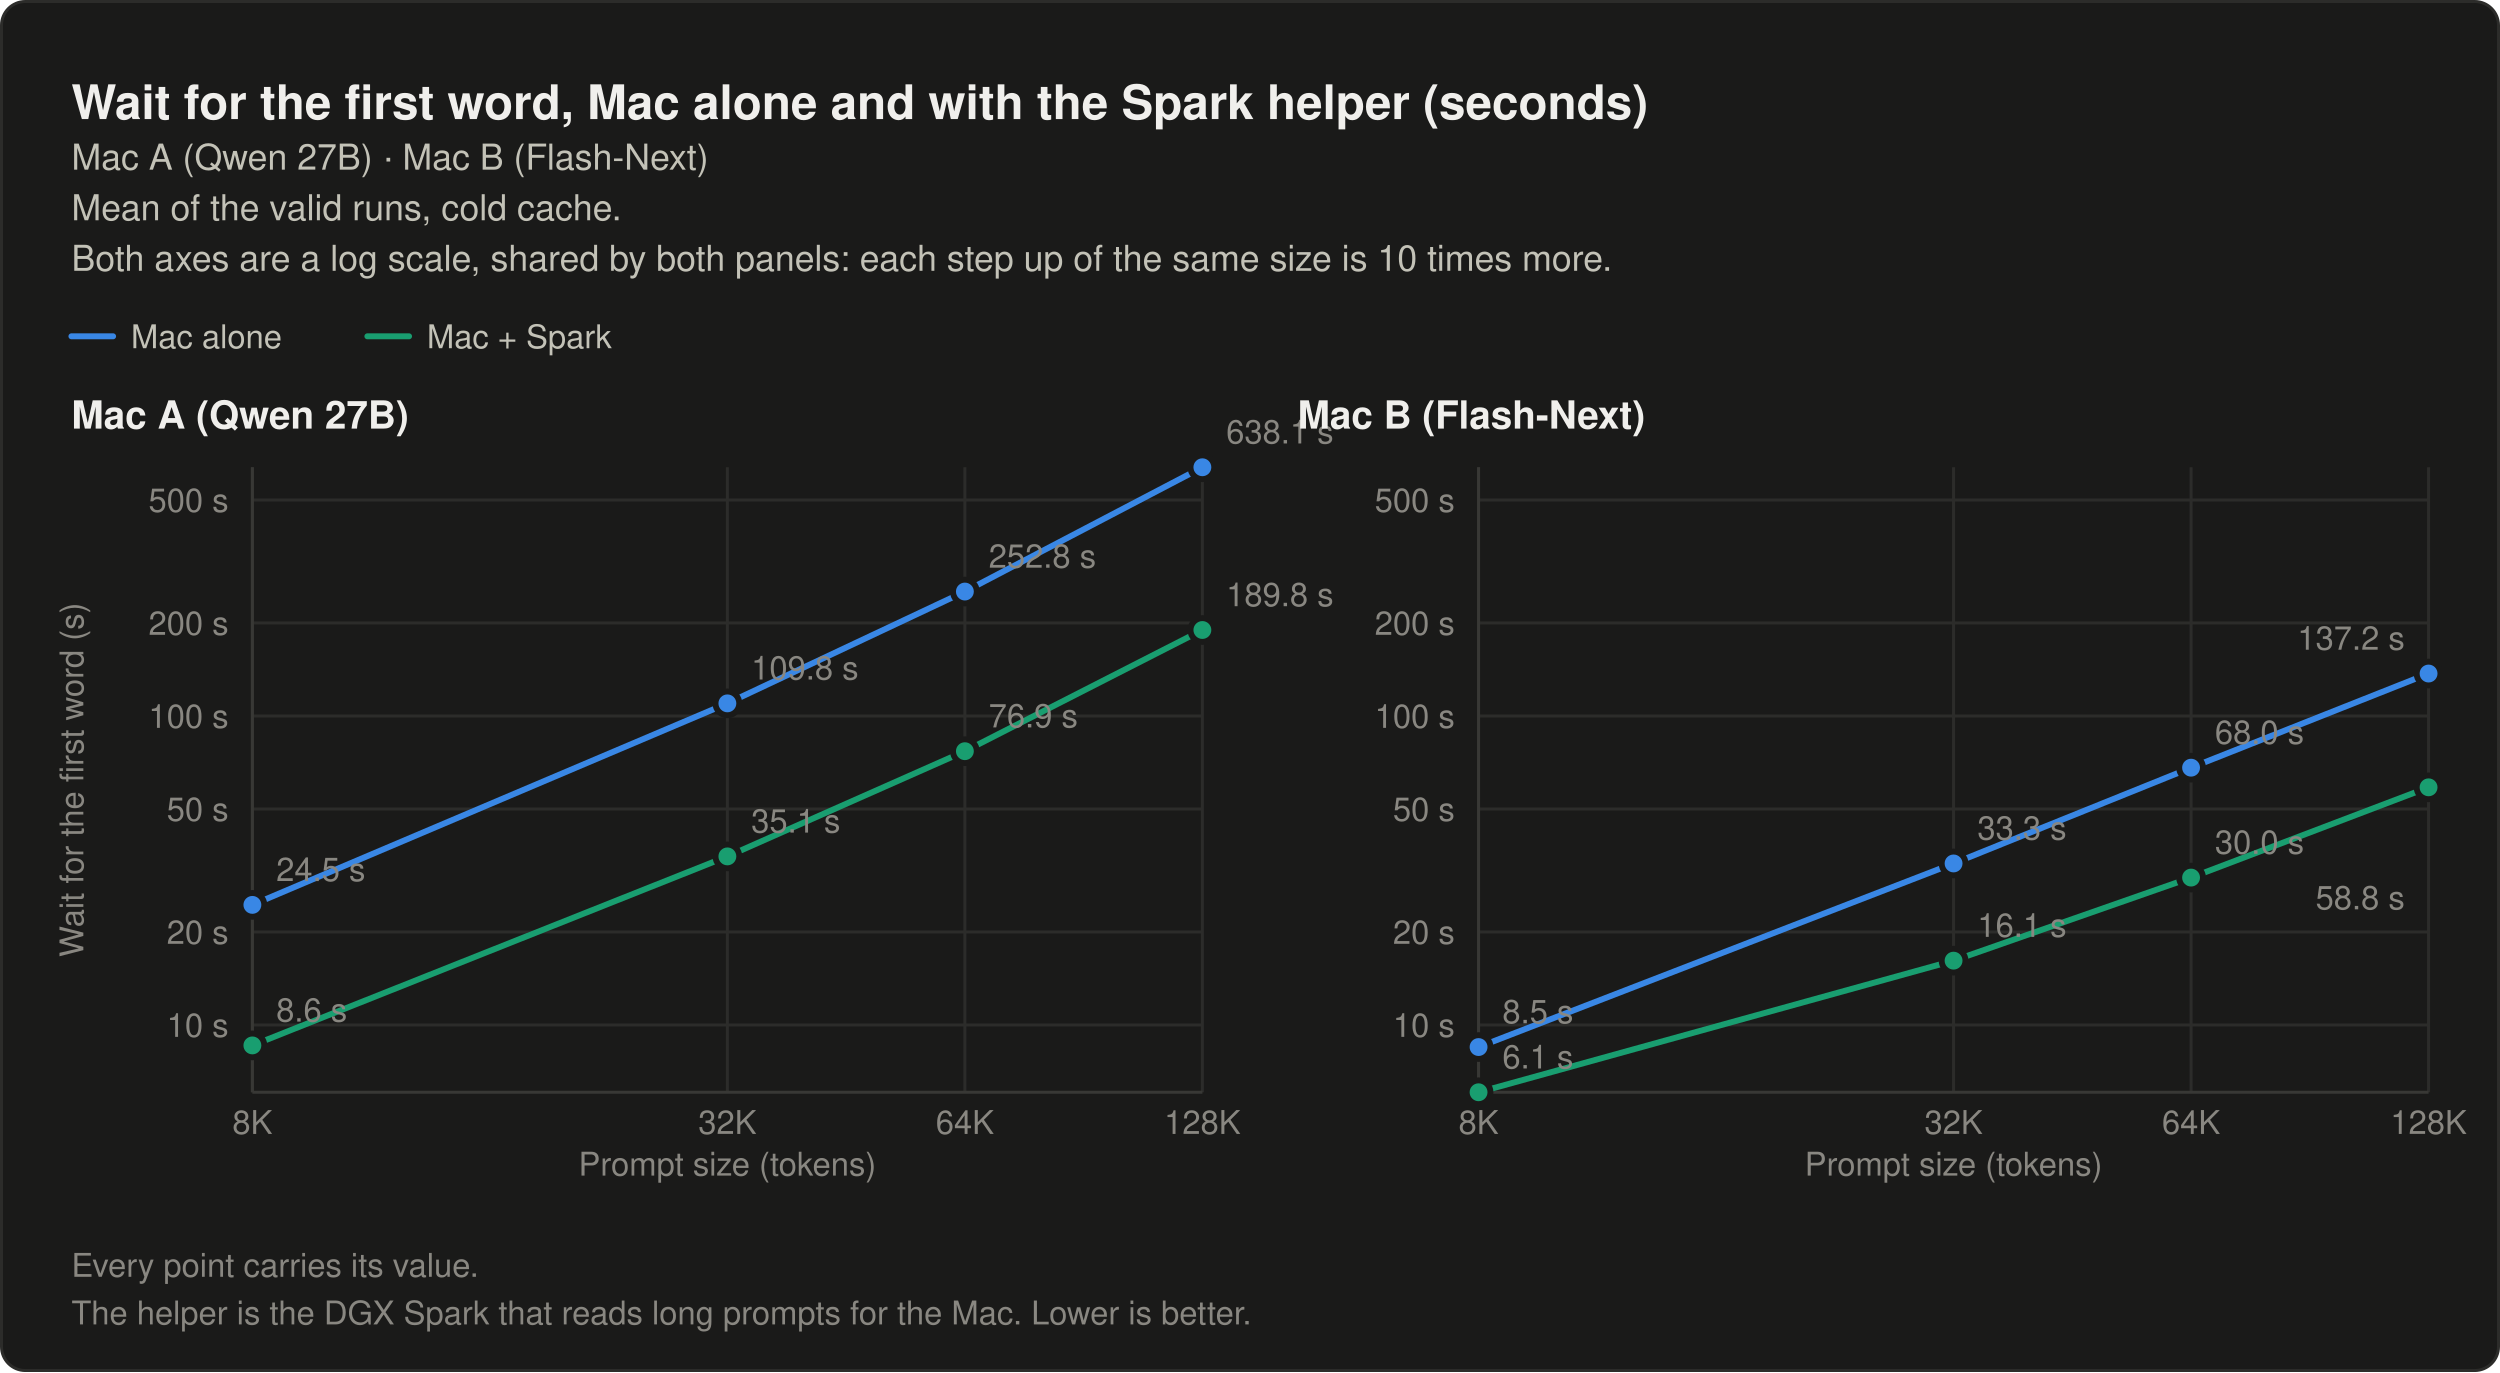
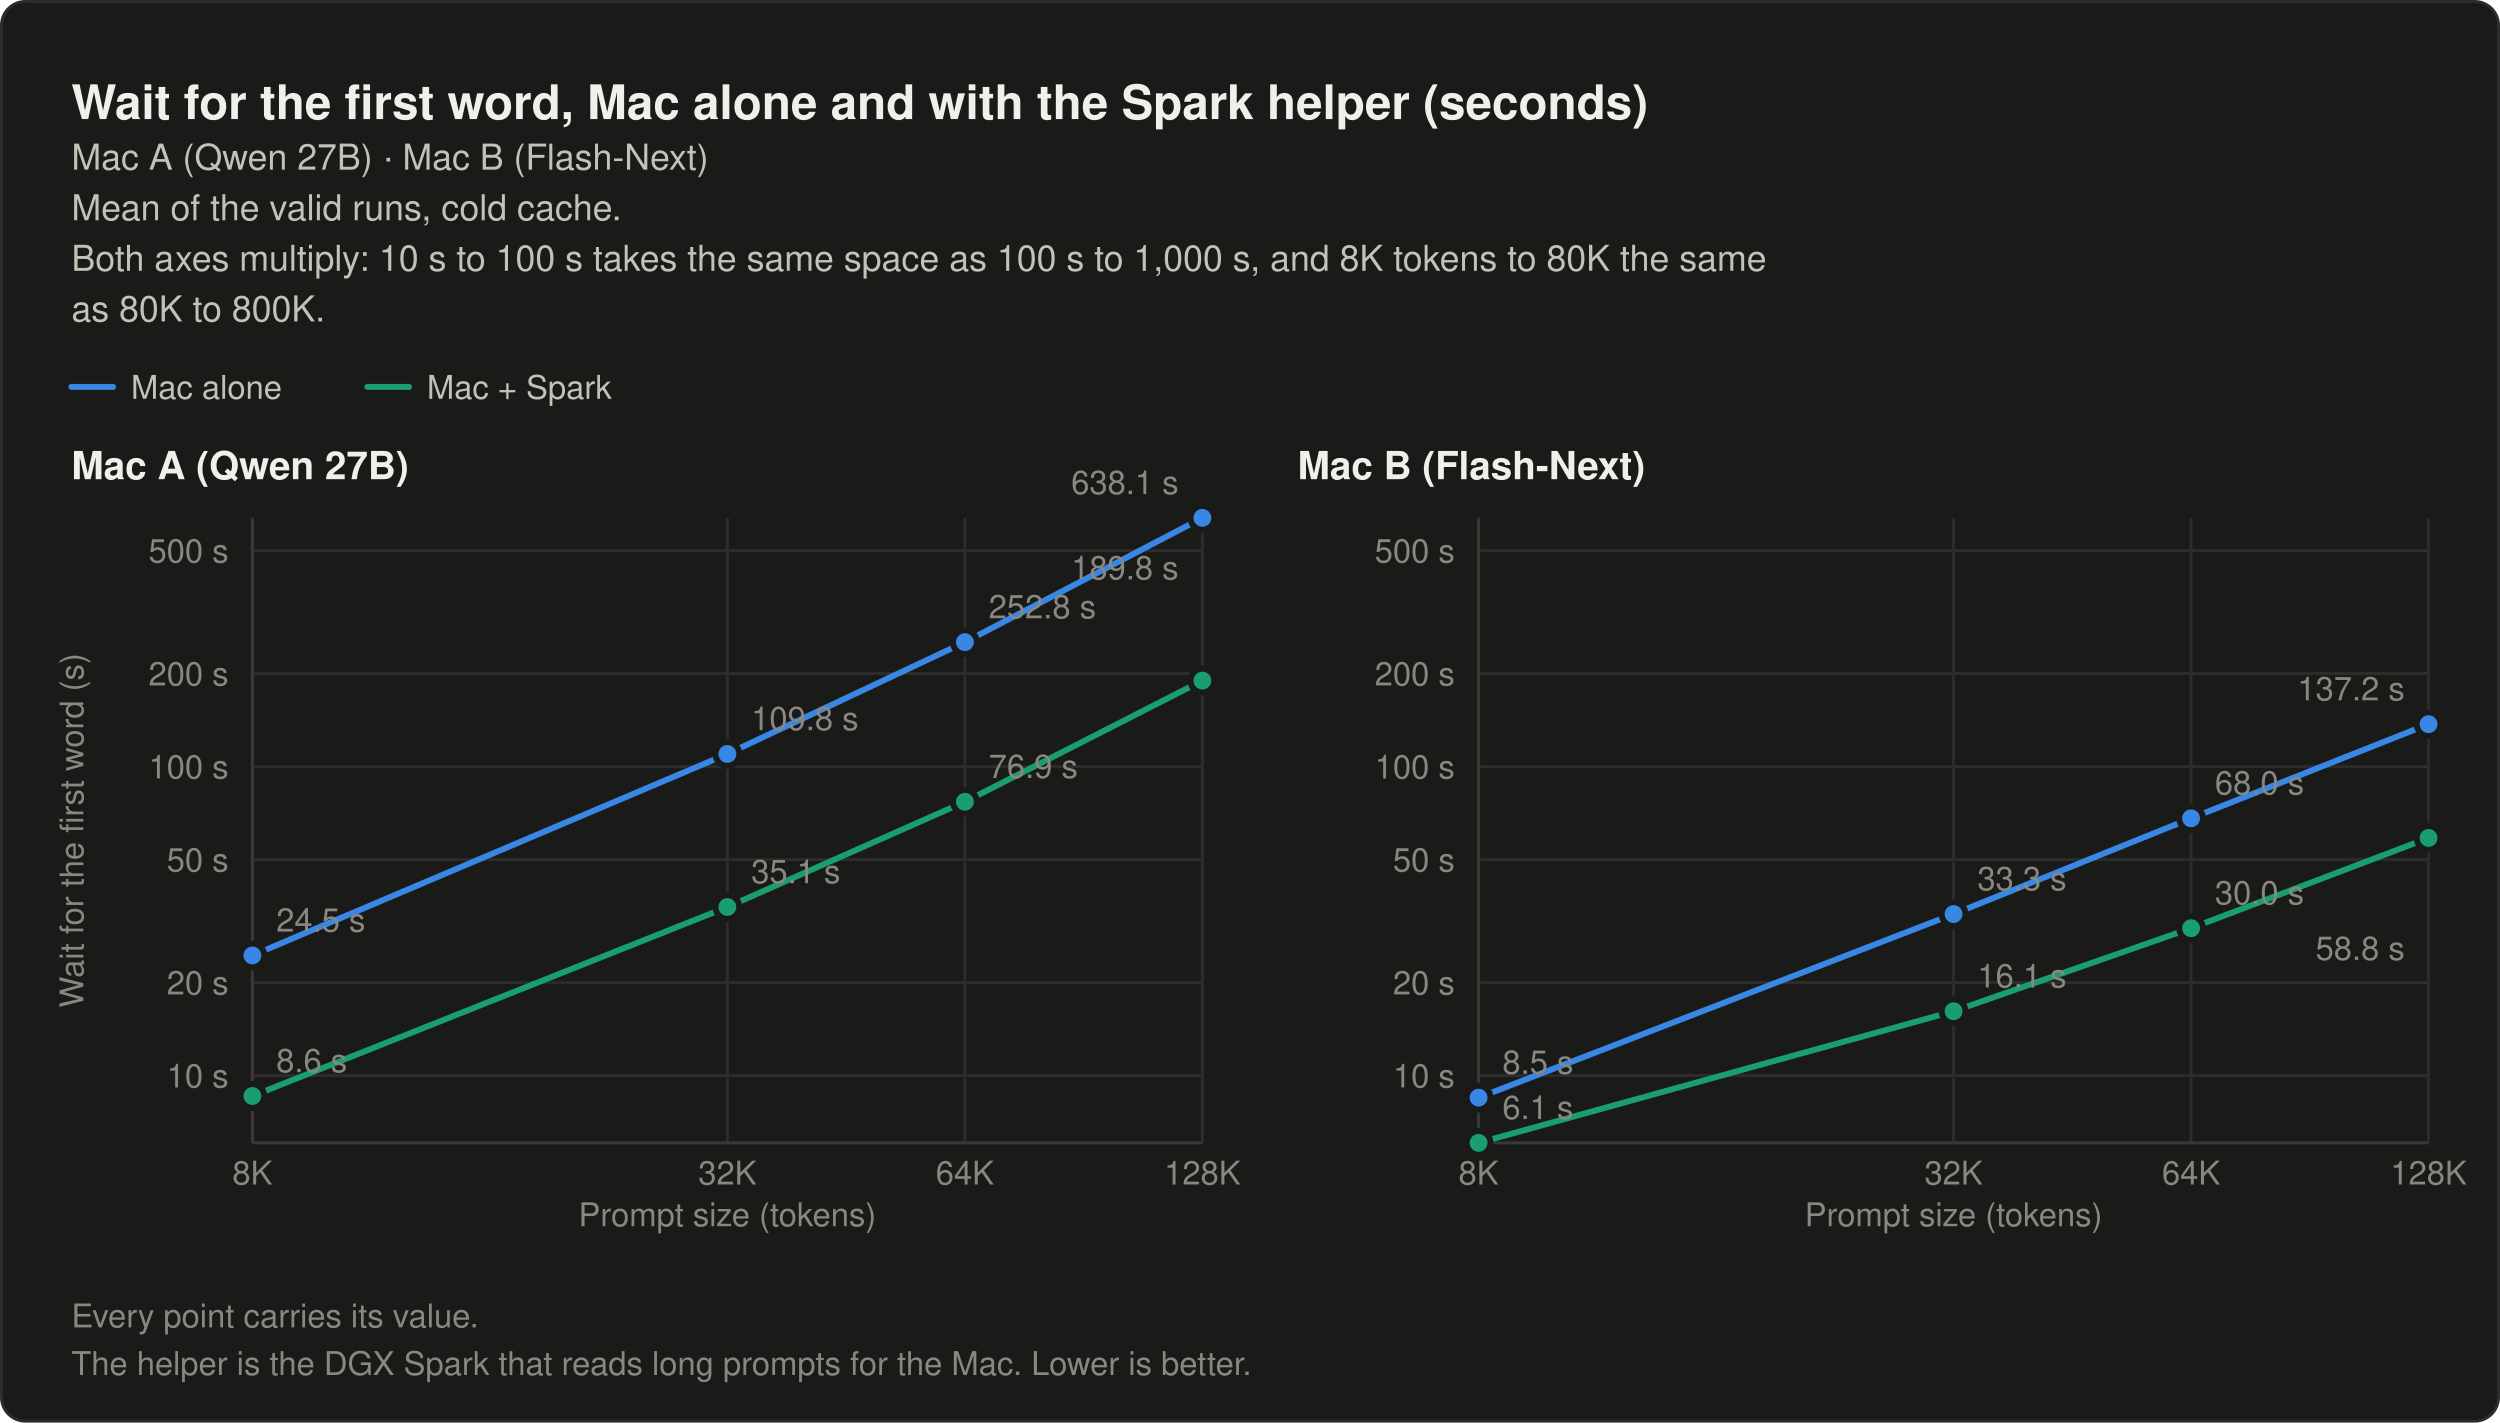
- <svg xmlns="http://www.w3.org/2000/svg" width="840" height="461" viewBox="0 0 840 461" role="img" aria-label="Wait for the first word, Mac alone and with the Spark helper (seconds) Mac A (Qwen 27B) · Mac B (Flash-Next) Mean of the valid runs, cold cache. Both axes are a log scale, shared by both panels: each step up of the same size is 10 times more." font-family="system-ui, -apple-system, 'Segoe UI', Helvetica, Arial, sans-serif">
-   <rect x="0.5" y="0.5" width="839" height="460" fill="#1a1a19" rx="8" stroke="#2c2c2a" stroke-width="1" />
+ <svg xmlns="http://www.w3.org/2000/svg" width="840" height="478" viewBox="0 0 840 478" role="img" aria-label="Wait for the first word, Mac alone and with the Spark helper (seconds) Mac A (Qwen 27B) · Mac B (Flash-Next) Mean of the valid runs, cold cache. Both axes multiply: 10 s to 100 s takes the same space as 100 s to 1,000 s, and 8K tokens to 80K the same as 80K to 800K." font-family="system-ui, -apple-system, 'Segoe UI', Helvetica, Arial, sans-serif" data-x-scale="log" data-y-scale="log">
+   <rect x="0.5" y="0.5" width="839" height="477" fill="#1a1a19" rx="8" stroke="#2c2c2a" stroke-width="1" />
  <text x="24" y="40" font-size="16" fill="#f0efec" font-weight="600">Wait for the first word, Mac alone and with the Spark helper (seconds)</text>
  <text x="24" y="57" font-size="12" fill="#c3c2b7">Mac A (Qwen 27B) · Mac B (Flash-Next)</text>
  <text x="24" y="74" font-size="12" fill="#c3c2b7">Mean of the valid runs, cold cache.</text>
-   <text x="24" y="91" font-size="12" fill="#c3c2b7">Both axes are a log scale, shared by both panels: each step up of the same size is 10 times more.</text>
-   <line x1="24" y1="113" x2="38" y2="113" stroke="#3987e5" stroke-width="2" stroke-linecap="round" />
-   <text x="44" y="117" font-size="11" fill="#c3c2b7">Mac alone</text>
-   <line x1="123.44" y1="113" x2="137.44" y2="113" stroke="#199e70" stroke-width="2" stroke-linecap="round" />
-   <text x="143.44" y="117" font-size="11" fill="#c3c2b7">Mac + Spark</text>
-   <text x="24" y="144" font-size="13" fill="#f0efec" font-weight="600">Mac A (Qwen 27B)</text>
-   <line x1="84.8" y1="344.39" x2="404" y2="344.39" stroke="#2c2c2a" stroke-width="1" />
-   <text x="76.8" y="348.39" font-size="11" fill="#898781" text-anchor="end">10 s</text>
-   <line x1="84.8" y1="313.14" x2="404" y2="313.14" stroke="#2c2c2a" stroke-width="1" />
-   <text x="76.8" y="317.14" font-size="11" fill="#898781" text-anchor="end">20 s</text>
-   <line x1="84.8" y1="271.82" x2="404" y2="271.82" stroke="#2c2c2a" stroke-width="1" />
-   <text x="76.8" y="275.82" font-size="11" fill="#898781" text-anchor="end">50 s</text>
-   <line x1="84.8" y1="240.57" x2="404" y2="240.57" stroke="#2c2c2a" stroke-width="1" />
-   <text x="76.8" y="244.57" font-size="11" fill="#898781" text-anchor="end">100 s</text>
-   <line x1="84.8" y1="209.31" x2="404" y2="209.31" stroke="#2c2c2a" stroke-width="1" />
-   <text x="76.8" y="213.31" font-size="11" fill="#898781" text-anchor="end">200 s</text>
-   <line x1="84.8" y1="168" x2="404" y2="168" stroke="#2c2c2a" stroke-width="1" />
-   <text x="76.8" y="172" font-size="11" fill="#898781" text-anchor="end">500 s</text>
-   <line x1="84.8" y1="157" x2="84.8" y2="367" stroke="#2c2c2a" stroke-width="1" />
-   <text x="84.8" y="381" font-size="11" fill="#898781" text-anchor="middle">8K</text>
-   <line x1="244.4" y1="157" x2="244.4" y2="367" stroke="#2c2c2a" stroke-width="1" />
-   <text x="244.4" y="381" font-size="11" fill="#898781" text-anchor="middle">32K</text>
-   <line x1="324.2" y1="157" x2="324.2" y2="367" stroke="#2c2c2a" stroke-width="1" />
-   <text x="324.2" y="381" font-size="11" fill="#898781" text-anchor="middle">64K</text>
-   <line x1="404" y1="157" x2="404" y2="367" stroke="#2c2c2a" stroke-width="1" />
-   <text x="404" y="381" font-size="11" fill="#898781" text-anchor="middle">128K</text>
-   <line x1="84.8" y1="157" x2="84.8" y2="367" stroke="#383835" stroke-width="1" />
-   <line x1="84.8" y1="367" x2="404" y2="367" stroke="#383835" stroke-width="1" />
-   <line x1="84.8" y1="304.04" x2="244.4" y2="236.33" stroke="#3987e5" stroke-width="2" stroke-linecap="round" />
-   <line x1="244.4" y1="236.33" x2="324.2" y2="198.76" stroke="#3987e5" stroke-width="2" stroke-linecap="round" />
-   <line x1="324.2" y1="198.76" x2="404" y2="157" stroke="#3987e5" stroke-width="2" stroke-linecap="round" />
-   <circle cx="84.8" cy="304.04" r="4" fill="#3987e5" stroke="#1a1a19" stroke-width="2" />
-   <circle cx="244.4" cy="236.33" r="4" fill="#3987e5" stroke="#1a1a19" stroke-width="2" />
-   <circle cx="324.2" cy="198.76" r="4" fill="#3987e5" stroke="#1a1a19" stroke-width="2" />
-   <circle cx="404" cy="157" r="4" fill="#3987e5" stroke="#1a1a19" stroke-width="2" />
-   <line x1="84.8" y1="351.26" x2="244.4" y2="287.75" stroke="#199e70" stroke-width="2" stroke-linecap="round" />
-   <line x1="244.4" y1="287.75" x2="324.2" y2="252.4" stroke="#199e70" stroke-width="2" stroke-linecap="round" />
-   <line x1="324.2" y1="252.4" x2="404" y2="211.68" stroke="#199e70" stroke-width="2" stroke-linecap="round" />
-   <circle cx="84.8" cy="351.26" r="4" fill="#199e70" stroke="#1a1a19" stroke-width="2" />
-   <circle cx="244.4" cy="287.75" r="4" fill="#199e70" stroke="#1a1a19" stroke-width="2" />
-   <circle cx="324.2" cy="252.4" r="4" fill="#199e70" stroke="#1a1a19" stroke-width="2" />
-   <circle cx="404" cy="211.68" r="4" fill="#199e70" stroke="#1a1a19" stroke-width="2" />
-   <text x="92.8" y="296.04" font-size="11" fill="#898781">24.5 s</text>
-   <text x="252.4" y="228.33" font-size="11" fill="#898781">109.8 s</text>
-   <text x="332.2" y="190.76" font-size="11" fill="#898781">252.8 s</text>
-   <text x="412" y="149" font-size="11" fill="#898781">638.1 s</text>
-   <text x="92.8" y="343.26" font-size="11" fill="#898781">8.6 s</text>
-   <text x="252.4" y="279.75" font-size="11" fill="#898781">35.1 s</text>
-   <text x="332.2" y="244.4" font-size="11" fill="#898781">76.9 s</text>
-   <text x="412" y="203.68" font-size="11" fill="#898781">189.8 s</text>
-   <text x="28" y="262" font-size="11" fill="#898781" text-anchor="middle" transform="rotate(-90 28 262)">Wait for the first word (s)</text>
-   <text x="244.4" y="395" font-size="11" fill="#898781" text-anchor="middle">Prompt size (tokens)</text>
-   <text x="436" y="144" font-size="13" fill="#f0efec" font-weight="600">Mac B (Flash-Next)</text>
-   <line x1="496.8" y1="344.39" x2="816" y2="344.39" stroke="#2c2c2a" stroke-width="1" />
-   <text x="488.8" y="348.39" font-size="11" fill="#898781" text-anchor="end">10 s</text>
-   <line x1="496.8" y1="313.14" x2="816" y2="313.14" stroke="#2c2c2a" stroke-width="1" />
-   <text x="488.8" y="317.14" font-size="11" fill="#898781" text-anchor="end">20 s</text>
-   <line x1="496.8" y1="271.82" x2="816" y2="271.82" stroke="#2c2c2a" stroke-width="1" />
-   <text x="488.8" y="275.82" font-size="11" fill="#898781" text-anchor="end">50 s</text>
-   <line x1="496.8" y1="240.57" x2="816" y2="240.57" stroke="#2c2c2a" stroke-width="1" />
-   <text x="488.8" y="244.57" font-size="11" fill="#898781" text-anchor="end">100 s</text>
-   <line x1="496.8" y1="209.31" x2="816" y2="209.31" stroke="#2c2c2a" stroke-width="1" />
-   <text x="488.8" y="213.31" font-size="11" fill="#898781" text-anchor="end">200 s</text>
-   <line x1="496.8" y1="168" x2="816" y2="168" stroke="#2c2c2a" stroke-width="1" />
-   <text x="488.8" y="172" font-size="11" fill="#898781" text-anchor="end">500 s</text>
-   <line x1="496.8" y1="157" x2="496.8" y2="367" stroke="#2c2c2a" stroke-width="1" />
-   <text x="496.8" y="381" font-size="11" fill="#898781" text-anchor="middle">8K</text>
-   <line x1="656.4" y1="157" x2="656.4" y2="367" stroke="#2c2c2a" stroke-width="1" />
-   <text x="656.4" y="381" font-size="11" fill="#898781" text-anchor="middle">32K</text>
-   <line x1="736.2" y1="157" x2="736.2" y2="367" stroke="#2c2c2a" stroke-width="1" />
-   <text x="736.2" y="381" font-size="11" fill="#898781" text-anchor="middle">64K</text>
-   <line x1="816" y1="157" x2="816" y2="367" stroke="#2c2c2a" stroke-width="1" />
-   <text x="816" y="381" font-size="11" fill="#898781" text-anchor="middle">128K</text>
-   <line x1="496.8" y1="157" x2="496.8" y2="367" stroke="#383835" stroke-width="1" />
-   <line x1="496.8" y1="367" x2="816" y2="367" stroke="#383835" stroke-width="1" />
-   <line x1="496.8" y1="351.81" x2="656.4" y2="290.12" stroke="#3987e5" stroke-width="2" stroke-linecap="round" />
-   <line x1="656.4" y1="290.12" x2="736.2" y2="257.94" stroke="#3987e5" stroke-width="2" stroke-linecap="round" />
-   <line x1="736.2" y1="257.94" x2="816" y2="226.31" stroke="#3987e5" stroke-width="2" stroke-linecap="round" />
-   <circle cx="496.8" cy="351.81" r="4" fill="#3987e5" stroke="#1a1a19" stroke-width="2" />
-   <circle cx="656.4" cy="290.12" r="4" fill="#3987e5" stroke="#1a1a19" stroke-width="2" />
-   <circle cx="736.2" cy="257.94" r="4" fill="#3987e5" stroke="#1a1a19" stroke-width="2" />
-   <circle cx="816" cy="226.31" r="4" fill="#3987e5" stroke="#1a1a19" stroke-width="2" />
-   <line x1="496.8" y1="367" x2="656.4" y2="322.78" stroke="#199e70" stroke-width="2" stroke-linecap="round" />
-   <line x1="656.4" y1="322.78" x2="736.2" y2="294.87" stroke="#199e70" stroke-width="2" stroke-linecap="round" />
-   <line x1="736.2" y1="294.87" x2="816" y2="264.54" stroke="#199e70" stroke-width="2" stroke-linecap="round" />
-   <circle cx="496.8" cy="367" r="4" fill="#199e70" stroke="#1a1a19" stroke-width="2" />
-   <circle cx="656.4" cy="322.78" r="4" fill="#199e70" stroke="#1a1a19" stroke-width="2" />
-   <circle cx="736.2" cy="294.87" r="4" fill="#199e70" stroke="#1a1a19" stroke-width="2" />
-   <circle cx="816" cy="264.54" r="4" fill="#199e70" stroke="#1a1a19" stroke-width="2" />
-   <text x="504.8" y="343.81" font-size="11" fill="#898781">8.5 s</text>
-   <text x="664.4" y="282.12" font-size="11" fill="#898781">33.3 s</text>
-   <text x="744.2" y="249.94" font-size="11" fill="#898781">68.0 s</text>
-   <text x="808" y="218.31" font-size="11" fill="#898781" text-anchor="end">137.2 s</text>
-   <text x="504.8" y="359" font-size="11" fill="#898781">6.1 s</text>
-   <text x="664.4" y="314.78" font-size="11" fill="#898781">16.1 s</text>
-   <text x="744.2" y="286.87" font-size="11" fill="#898781">30.0 s</text>
-   <text x="808" y="305.54" font-size="11" fill="#898781" text-anchor="end">58.8 s</text>
-   <text x="656.4" y="395" font-size="11" fill="#898781" text-anchor="middle">Prompt size (tokens)</text>
-   <text x="24" y="429" font-size="11" fill="#898781">Every point carries its value.</text>
-   <text x="24" y="445" font-size="11" fill="#898781">The helper is the DGX Spark that reads long prompts for the Mac. Lower is better.</text>
+   <text x="24" y="91" font-size="12" fill="#c3c2b7">Both axes multiply: 10 s to 100 s takes the same space as 100 s to 1,000 s, and 8K tokens to 80K the same</text>
+   <text x="24" y="108" font-size="12" fill="#c3c2b7">as 80K to 800K.</text>
+   <line x1="24" y1="130" x2="38" y2="130" stroke="#3987e5" stroke-width="2" stroke-linecap="round" />
+   <text x="44" y="134" font-size="11" fill="#c3c2b7">Mac alone</text>
+   <line x1="123.44" y1="130" x2="137.44" y2="130" stroke="#199e70" stroke-width="2" stroke-linecap="round" />
+   <text x="143.44" y="134" font-size="11" fill="#c3c2b7">Mac + Spark</text>
+   <text x="24" y="161" font-size="13" fill="#f0efec" font-weight="600">Mac A (Qwen 27B)</text>
+   <line x1="84.8" y1="361.39" x2="404" y2="361.39" stroke="#2c2c2a" stroke-width="1" />
+   <text x="76.8" y="365.39" font-size="11" fill="#898781" text-anchor="end">10 s</text>
+   <line x1="84.8" y1="330.14" x2="404" y2="330.14" stroke="#2c2c2a" stroke-width="1" />
+   <text x="76.8" y="334.14" font-size="11" fill="#898781" text-anchor="end">20 s</text>
+   <line x1="84.8" y1="288.82" x2="404" y2="288.82" stroke="#2c2c2a" stroke-width="1" />
+   <text x="76.8" y="292.82" font-size="11" fill="#898781" text-anchor="end">50 s</text>
+   <line x1="84.8" y1="257.57" x2="404" y2="257.57" stroke="#2c2c2a" stroke-width="1" />
+   <text x="76.8" y="261.57" font-size="11" fill="#898781" text-anchor="end">100 s</text>
+   <line x1="84.8" y1="226.31" x2="404" y2="226.31" stroke="#2c2c2a" stroke-width="1" />
+   <text x="76.8" y="230.31" font-size="11" fill="#898781" text-anchor="end">200 s</text>
+   <line x1="84.8" y1="185" x2="404" y2="185" stroke="#2c2c2a" stroke-width="1" />
+   <text x="76.8" y="189" font-size="11" fill="#898781" text-anchor="end">500 s</text>
+   <line x1="84.8" y1="174" x2="84.8" y2="384" stroke="#2c2c2a" stroke-width="1" />
+   <text x="84.8" y="398" font-size="11" fill="#898781" text-anchor="middle">8K</text>
+   <line x1="244.4" y1="174" x2="244.4" y2="384" stroke="#2c2c2a" stroke-width="1" />
+   <text x="244.4" y="398" font-size="11" fill="#898781" text-anchor="middle">32K</text>
+   <line x1="324.2" y1="174" x2="324.2" y2="384" stroke="#2c2c2a" stroke-width="1" />
+   <text x="324.2" y="398" font-size="11" fill="#898781" text-anchor="middle">64K</text>
+   <line x1="404" y1="174" x2="404" y2="384" stroke="#2c2c2a" stroke-width="1" />
+   <text x="404" y="398" font-size="11" fill="#898781" text-anchor="middle">128K</text>
+   <line x1="84.8" y1="174" x2="84.8" y2="384" stroke="#383835" stroke-width="1" />
+   <line x1="84.8" y1="384" x2="404" y2="384" stroke="#383835" stroke-width="1" />
+   <line x1="84.8" y1="321.04" x2="244.4" y2="253.33" stroke="#3987e5" stroke-width="2" stroke-linecap="round" />
+   <line x1="244.4" y1="253.33" x2="324.2" y2="215.76" stroke="#3987e5" stroke-width="2" stroke-linecap="round" />
+   <line x1="324.2" y1="215.76" x2="404" y2="174" stroke="#3987e5" stroke-width="2" stroke-linecap="round" />
+   <circle cx="84.8" cy="321.04" r="4" fill="#3987e5" stroke="#1a1a19" stroke-width="2" />
+   <circle cx="244.4" cy="253.33" r="4" fill="#3987e5" stroke="#1a1a19" stroke-width="2" />
+   <circle cx="324.2" cy="215.76" r="4" fill="#3987e5" stroke="#1a1a19" stroke-width="2" />
+   <circle cx="404" cy="174" r="4" fill="#3987e5" stroke="#1a1a19" stroke-width="2" />
+   <line x1="84.8" y1="368.26" x2="244.4" y2="304.75" stroke="#199e70" stroke-width="2" stroke-linecap="round" />
+   <line x1="244.4" y1="304.75" x2="324.2" y2="269.4" stroke="#199e70" stroke-width="2" stroke-linecap="round" />
+   <line x1="324.2" y1="269.4" x2="404" y2="228.68" stroke="#199e70" stroke-width="2" stroke-linecap="round" />
+   <circle cx="84.8" cy="368.26" r="4" fill="#199e70" stroke="#1a1a19" stroke-width="2" />
+   <circle cx="244.4" cy="304.75" r="4" fill="#199e70" stroke="#1a1a19" stroke-width="2" />
+   <circle cx="324.2" cy="269.4" r="4" fill="#199e70" stroke="#1a1a19" stroke-width="2" />
+   <circle cx="404" cy="228.68" r="4" fill="#199e70" stroke="#1a1a19" stroke-width="2" />
+   <text x="92.8" y="313.04" font-size="11" fill="#898781">24.5 s</text>
+   <text x="252.4" y="245.33" font-size="11" fill="#898781">109.8 s</text>
+   <text x="332.2" y="207.76" font-size="11" fill="#898781">252.8 s</text>
+   <text x="396" y="166" font-size="11" fill="#898781" text-anchor="end">638.1 s</text>
+   <text x="92.8" y="360.26" font-size="11" fill="#898781">8.6 s</text>
+   <text x="252.4" y="296.75" font-size="11" fill="#898781">35.1 s</text>
+   <text x="332.2" y="261.4" font-size="11" fill="#898781">76.9 s</text>
+   <text x="396" y="194.68" font-size="11" fill="#898781" text-anchor="end">189.8 s</text>
+   <text x="28" y="279" font-size="11" fill="#898781" text-anchor="middle" transform="rotate(-90 28 279)">Wait for the first word (s)</text>
+   <text x="244.4" y="412" font-size="11" fill="#898781" text-anchor="middle">Prompt size (tokens)</text>
+   <text x="436" y="161" font-size="13" fill="#f0efec" font-weight="600">Mac B (Flash-Next)</text>
+   <line x1="496.8" y1="361.39" x2="816" y2="361.39" stroke="#2c2c2a" stroke-width="1" />
+   <text x="488.8" y="365.39" font-size="11" fill="#898781" text-anchor="end">10 s</text>
+   <line x1="496.8" y1="330.14" x2="816" y2="330.14" stroke="#2c2c2a" stroke-width="1" />
+   <text x="488.8" y="334.14" font-size="11" fill="#898781" text-anchor="end">20 s</text>
+   <line x1="496.8" y1="288.82" x2="816" y2="288.82" stroke="#2c2c2a" stroke-width="1" />
+   <text x="488.8" y="292.82" font-size="11" fill="#898781" text-anchor="end">50 s</text>
+   <line x1="496.8" y1="257.57" x2="816" y2="257.57" stroke="#2c2c2a" stroke-width="1" />
+   <text x="488.8" y="261.57" font-size="11" fill="#898781" text-anchor="end">100 s</text>
+   <line x1="496.8" y1="226.31" x2="816" y2="226.31" stroke="#2c2c2a" stroke-width="1" />
+   <text x="488.8" y="230.31" font-size="11" fill="#898781" text-anchor="end">200 s</text>
+   <line x1="496.8" y1="185" x2="816" y2="185" stroke="#2c2c2a" stroke-width="1" />
+   <text x="488.8" y="189" font-size="11" fill="#898781" text-anchor="end">500 s</text>
+   <line x1="496.8" y1="174" x2="496.8" y2="384" stroke="#2c2c2a" stroke-width="1" />
+   <text x="496.8" y="398" font-size="11" fill="#898781" text-anchor="middle">8K</text>
+   <line x1="656.4" y1="174" x2="656.4" y2="384" stroke="#2c2c2a" stroke-width="1" />
+   <text x="656.4" y="398" font-size="11" fill="#898781" text-anchor="middle">32K</text>
+   <line x1="736.2" y1="174" x2="736.2" y2="384" stroke="#2c2c2a" stroke-width="1" />
+   <text x="736.2" y="398" font-size="11" fill="#898781" text-anchor="middle">64K</text>
+   <line x1="816" y1="174" x2="816" y2="384" stroke="#2c2c2a" stroke-width="1" />
+   <text x="816" y="398" font-size="11" fill="#898781" text-anchor="middle">128K</text>
+   <line x1="496.8" y1="174" x2="496.8" y2="384" stroke="#383835" stroke-width="1" />
+   <line x1="496.8" y1="384" x2="816" y2="384" stroke="#383835" stroke-width="1" />
+   <line x1="496.8" y1="368.81" x2="656.4" y2="307.12" stroke="#3987e5" stroke-width="2" stroke-linecap="round" />
+   <line x1="656.4" y1="307.12" x2="736.2" y2="274.94" stroke="#3987e5" stroke-width="2" stroke-linecap="round" />
+   <line x1="736.2" y1="274.94" x2="816" y2="243.31" stroke="#3987e5" stroke-width="2" stroke-linecap="round" />
+   <circle cx="496.8" cy="368.81" r="4" fill="#3987e5" stroke="#1a1a19" stroke-width="2" />
+   <circle cx="656.4" cy="307.12" r="4" fill="#3987e5" stroke="#1a1a19" stroke-width="2" />
+   <circle cx="736.2" cy="274.94" r="4" fill="#3987e5" stroke="#1a1a19" stroke-width="2" />
+   <circle cx="816" cy="243.31" r="4" fill="#3987e5" stroke="#1a1a19" stroke-width="2" />
+   <line x1="496.8" y1="384" x2="656.4" y2="339.78" stroke="#199e70" stroke-width="2" stroke-linecap="round" />
+   <line x1="656.4" y1="339.78" x2="736.2" y2="311.87" stroke="#199e70" stroke-width="2" stroke-linecap="round" />
+   <line x1="736.2" y1="311.87" x2="816" y2="281.54" stroke="#199e70" stroke-width="2" stroke-linecap="round" />
+   <circle cx="496.8" cy="384" r="4" fill="#199e70" stroke="#1a1a19" stroke-width="2" />
+   <circle cx="656.4" cy="339.78" r="4" fill="#199e70" stroke="#1a1a19" stroke-width="2" />
+   <circle cx="736.2" cy="311.87" r="4" fill="#199e70" stroke="#1a1a19" stroke-width="2" />
+   <circle cx="816" cy="281.54" r="4" fill="#199e70" stroke="#1a1a19" stroke-width="2" />
+   <text x="504.8" y="360.81" font-size="11" fill="#898781">8.5 s</text>
+   <text x="664.4" y="299.12" font-size="11" fill="#898781">33.3 s</text>
+   <text x="744.2" y="266.94" font-size="11" fill="#898781">68.0 s</text>
+   <text x="808" y="235.31" font-size="11" fill="#898781" text-anchor="end">137.2 s</text>
+   <text x="504.8" y="376" font-size="11" fill="#898781">6.1 s</text>
+   <text x="664.4" y="331.78" font-size="11" fill="#898781">16.1 s</text>
+   <text x="744.2" y="303.87" font-size="11" fill="#898781">30.0 s</text>
+   <text x="808" y="322.54" font-size="11" fill="#898781" text-anchor="end">58.8 s</text>
+   <text x="656.4" y="412" font-size="11" fill="#898781" text-anchor="middle">Prompt size (tokens)</text>
+   <text x="24" y="446" font-size="11" fill="#898781">Every point carries its value.</text>
+   <text x="24" y="462" font-size="11" fill="#898781">The helper is the DGX Spark that reads long prompts for the Mac. Lower is better.</text>
</svg>
